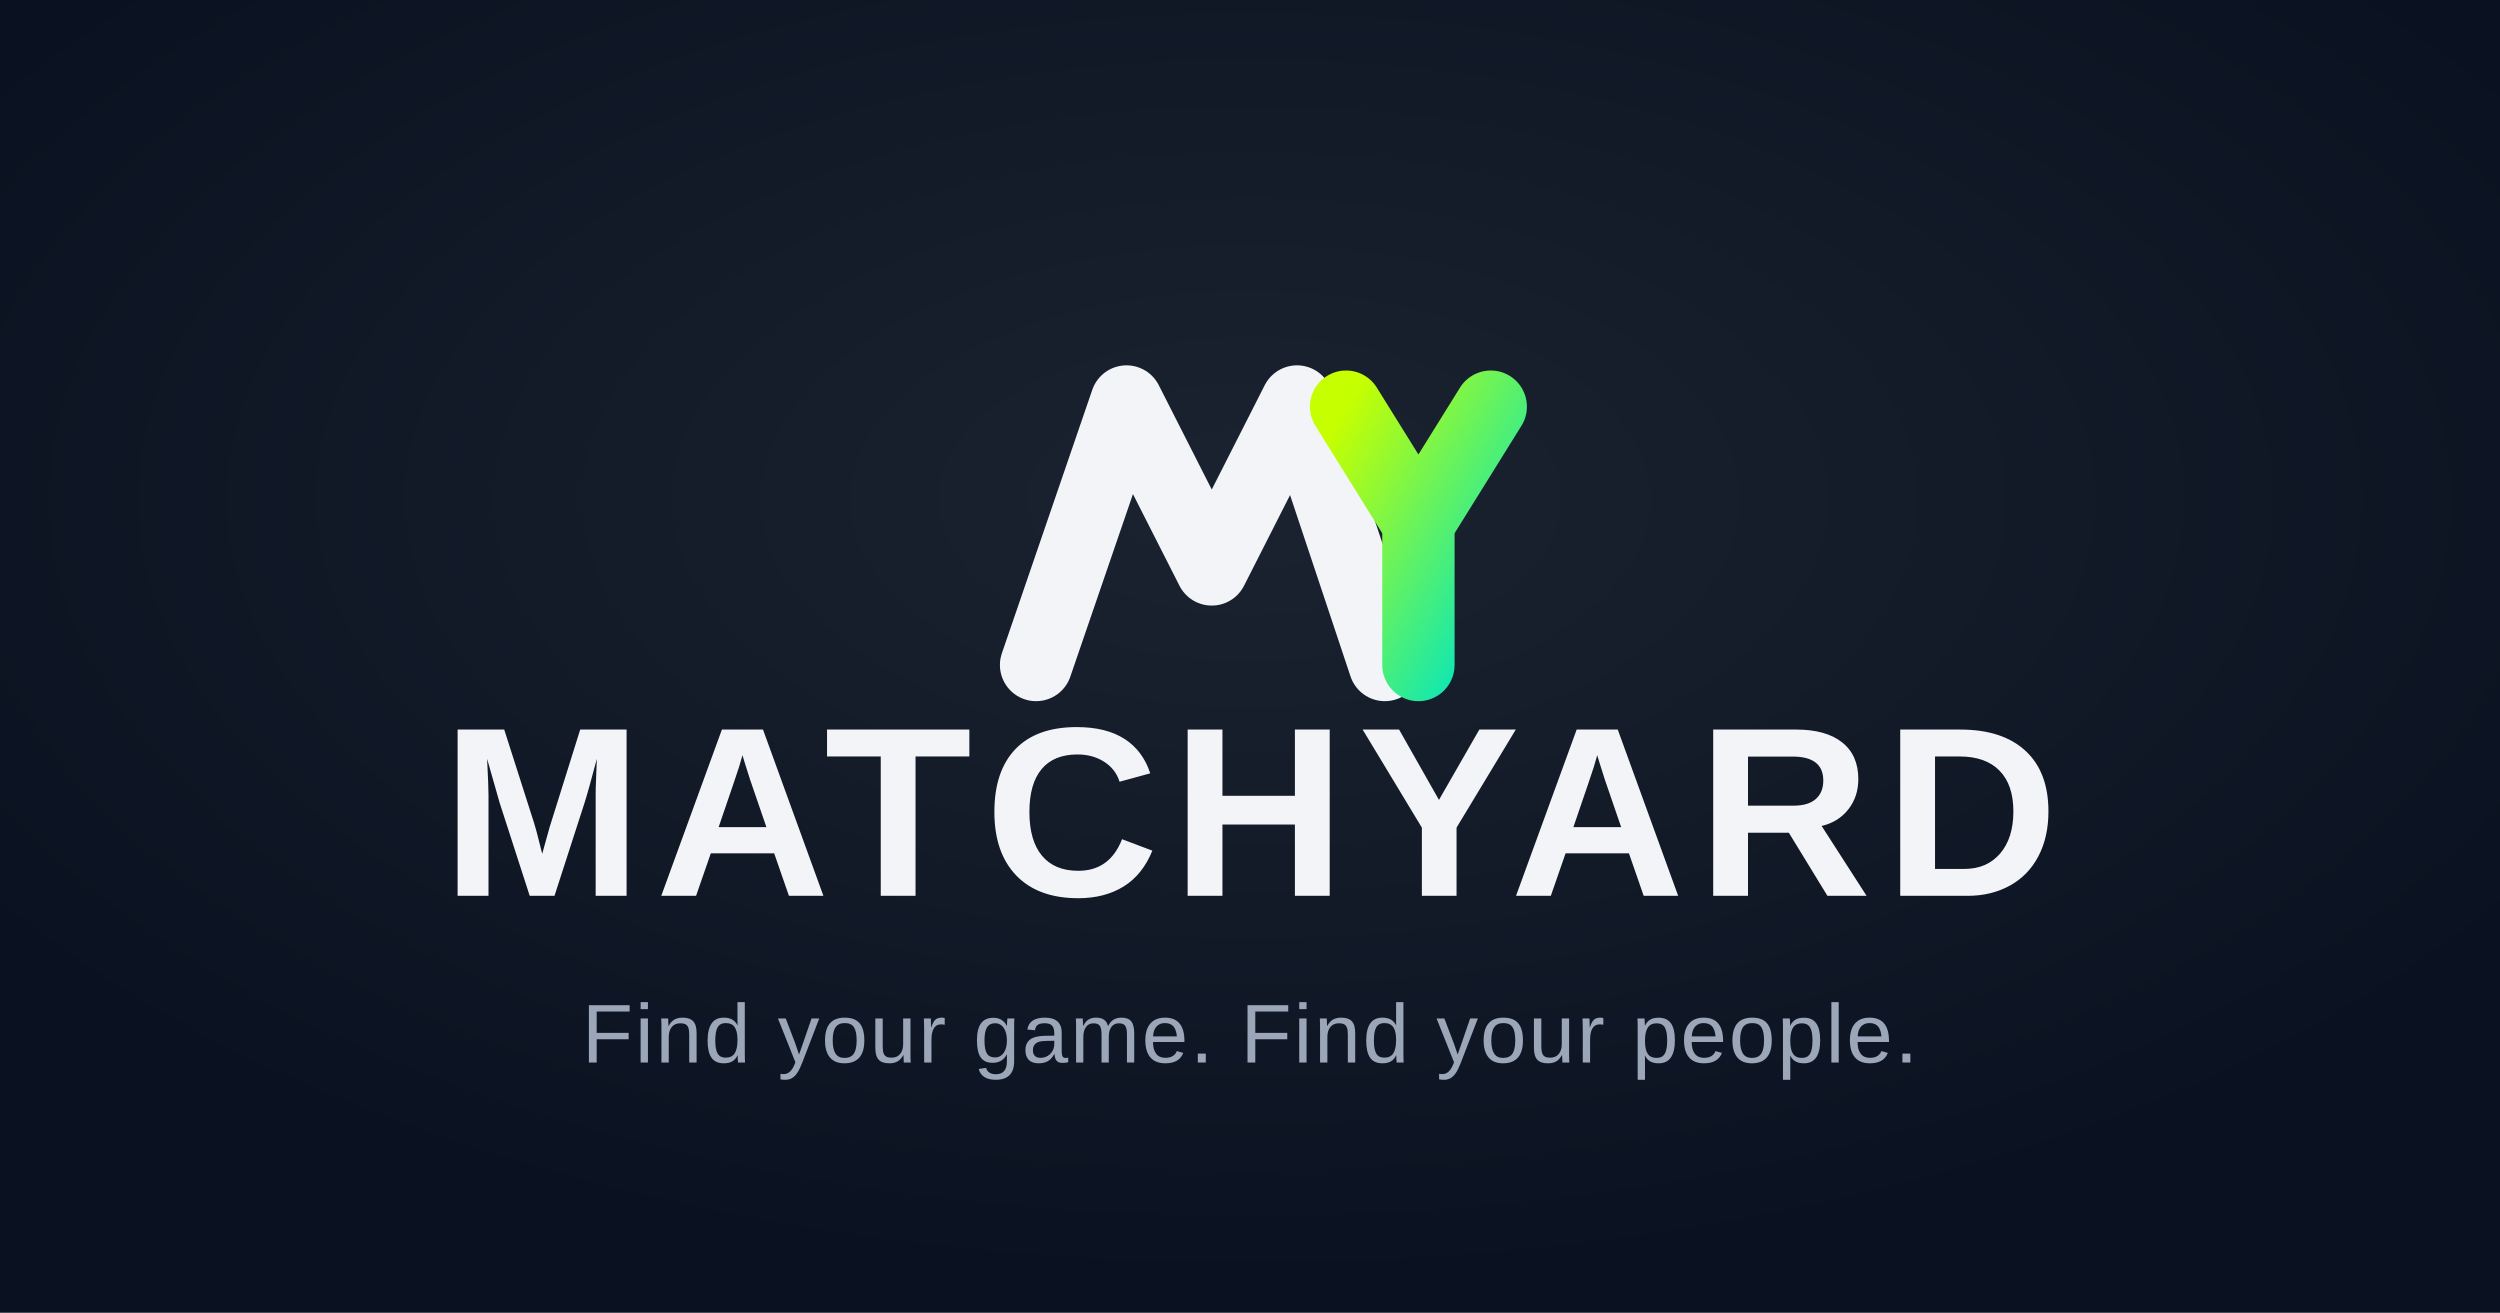
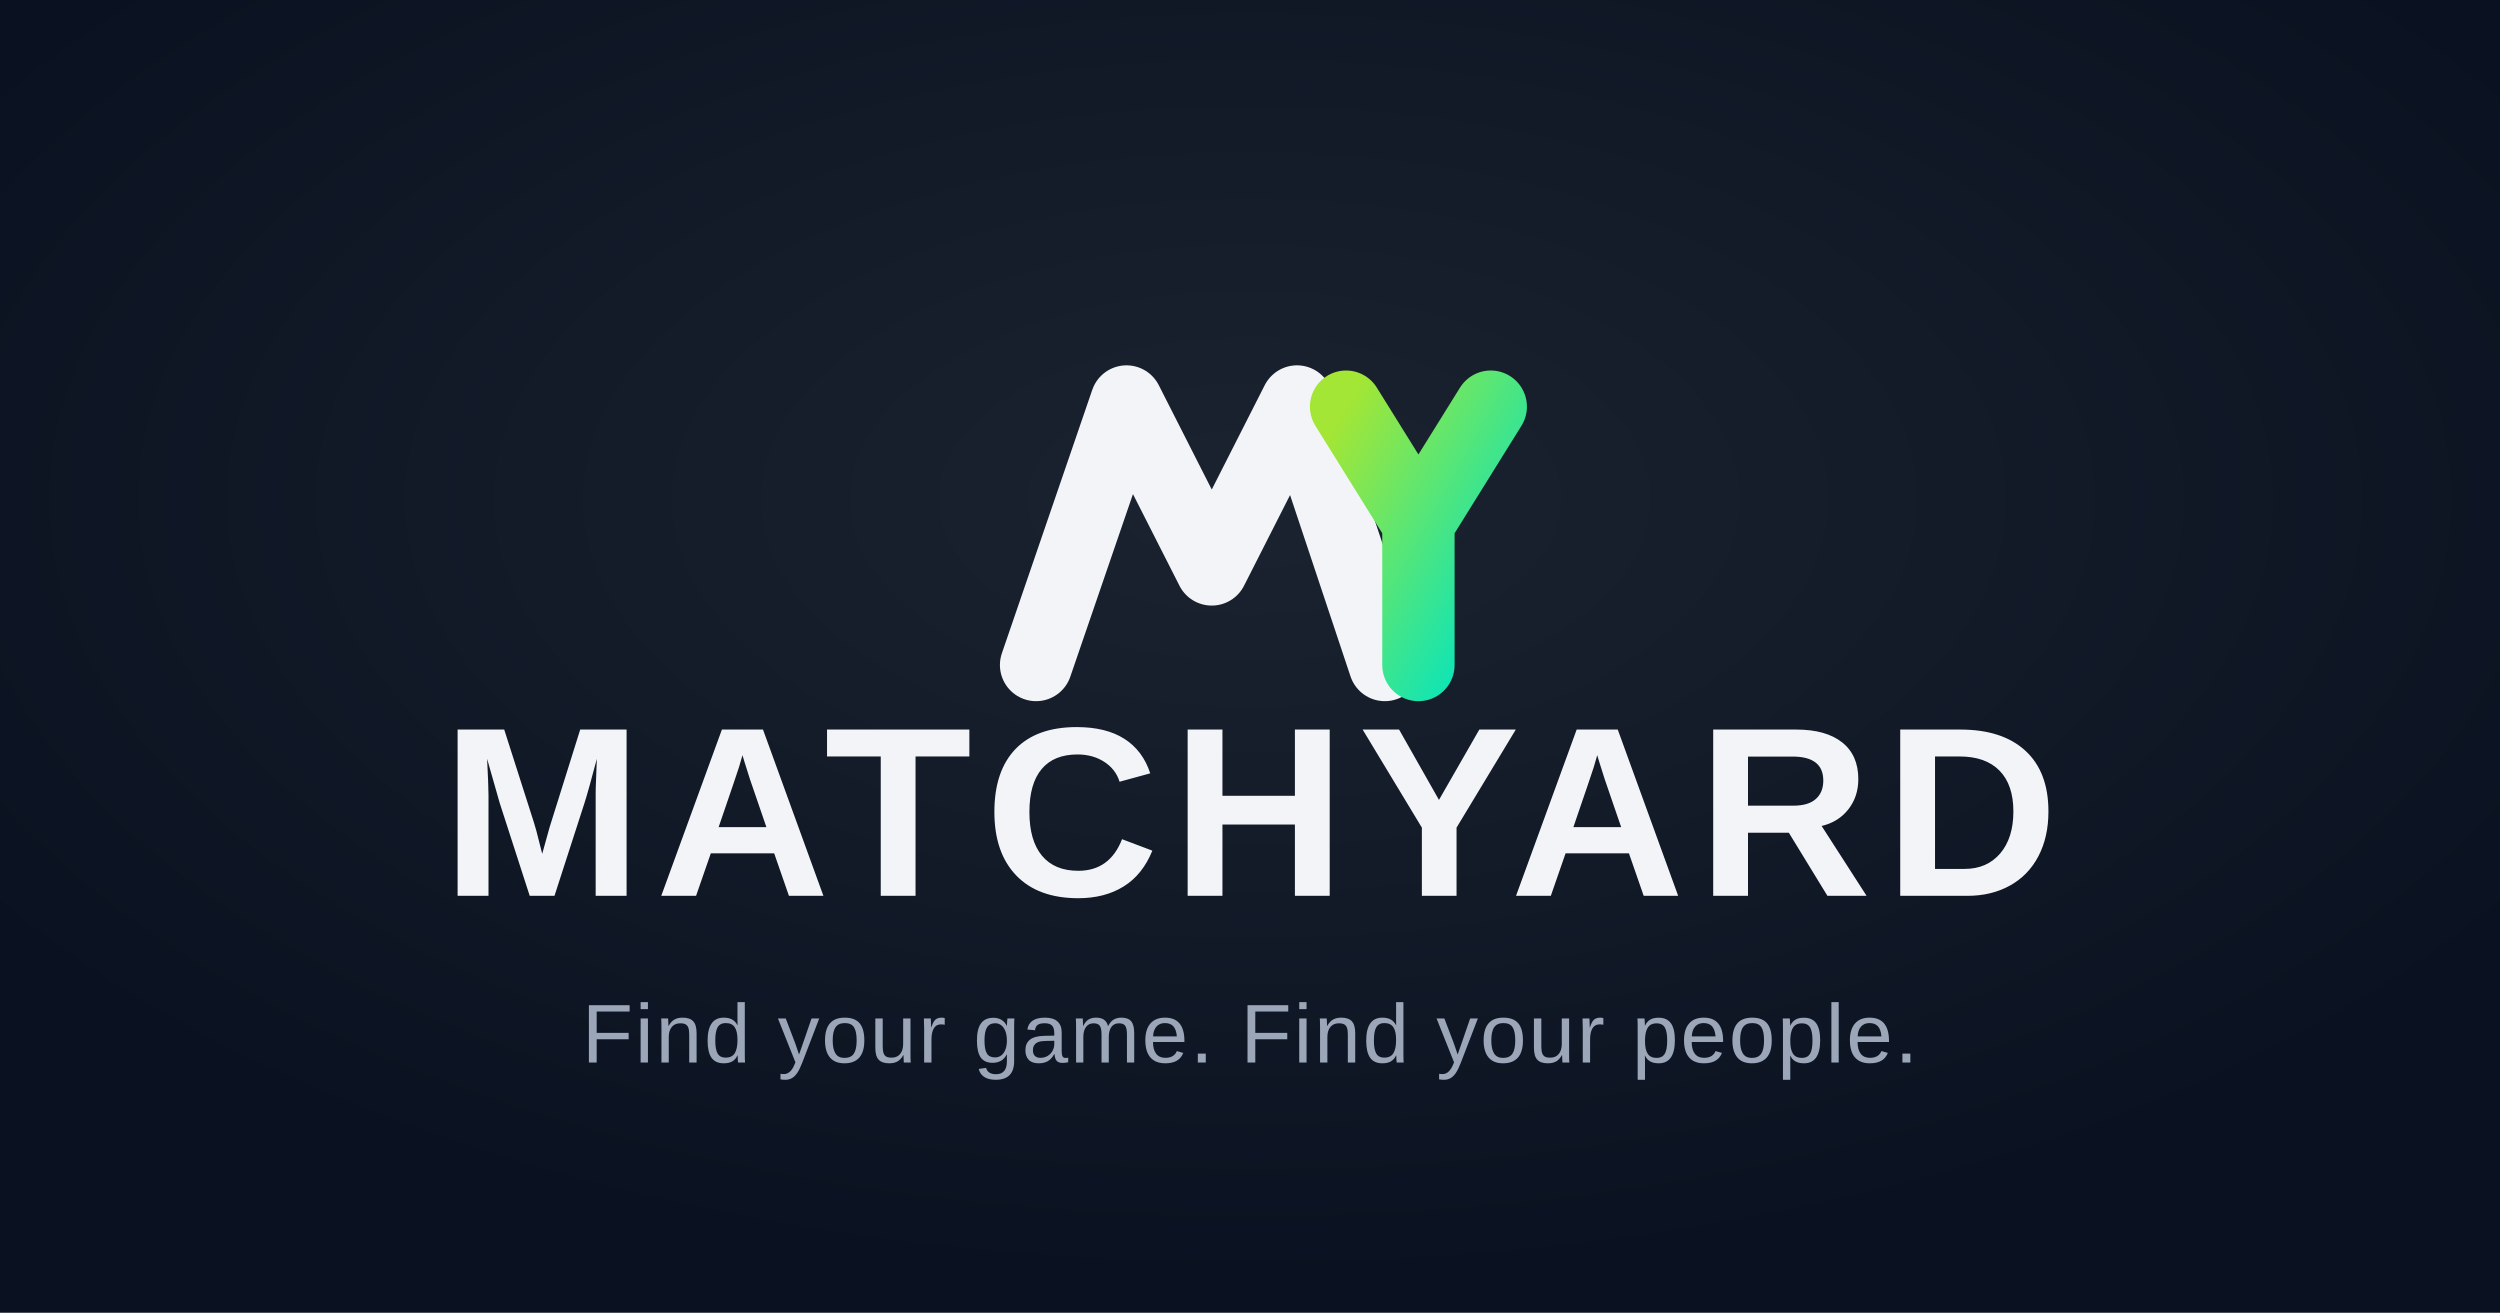
<svg xmlns="http://www.w3.org/2000/svg" viewBox="0 0 1200 630" width="1200" height="630" role="img" aria-label="MatchYard — Find your game. Find your people.">
  <defs>
    <linearGradient id="myGrad" x1="0" y1="0" x2="1" y2="1">
-       <stop offset="0" stop-color="#C6FF00" />
+       <stop offset="0" stop-color="#A3E635" />
      <stop offset="1" stop-color="#00E5C3" />
    </linearGradient>
    <radialGradient id="glow" cx="50%" cy="38%" r="60%">
      <stop offset="0" stop-color="#1B2330" />
      <stop offset="1" stop-color="#0A1120" />
    </radialGradient>
  </defs>
  <rect width="1200" height="630" fill="#0A1120" />
  <rect width="1200" height="630" fill="url(#glow)" />
  <g transform="translate(444,96) scale(0.62)">
    <path d="M86 360 L156 156 L222 286 L288 156 L356 360" fill="none" stroke="#F2F4F7" stroke-width="56" stroke-linecap="round" stroke-linejoin="round" />
    <path d="M326 160 L382 250 L438 160 M382 250 L382 360" fill="none" stroke="url(#myGrad)" stroke-width="56" stroke-linecap="round" stroke-linejoin="round" />
  </g>
  <text x="600" y="430" text-anchor="middle" font-family="'Space Grotesk', 'Arial', sans-serif" font-size="116" font-weight="700" letter-spacing="6" fill="#F2F4F7">MATCHYARD</text>
  <text x="600" y="510" text-anchor="middle" font-family="'Space Grotesk', 'Arial', sans-serif" font-size="40" font-weight="500" letter-spacing="1" fill="#9BA6B8">Find your game. Find your people.</text>
</svg>
